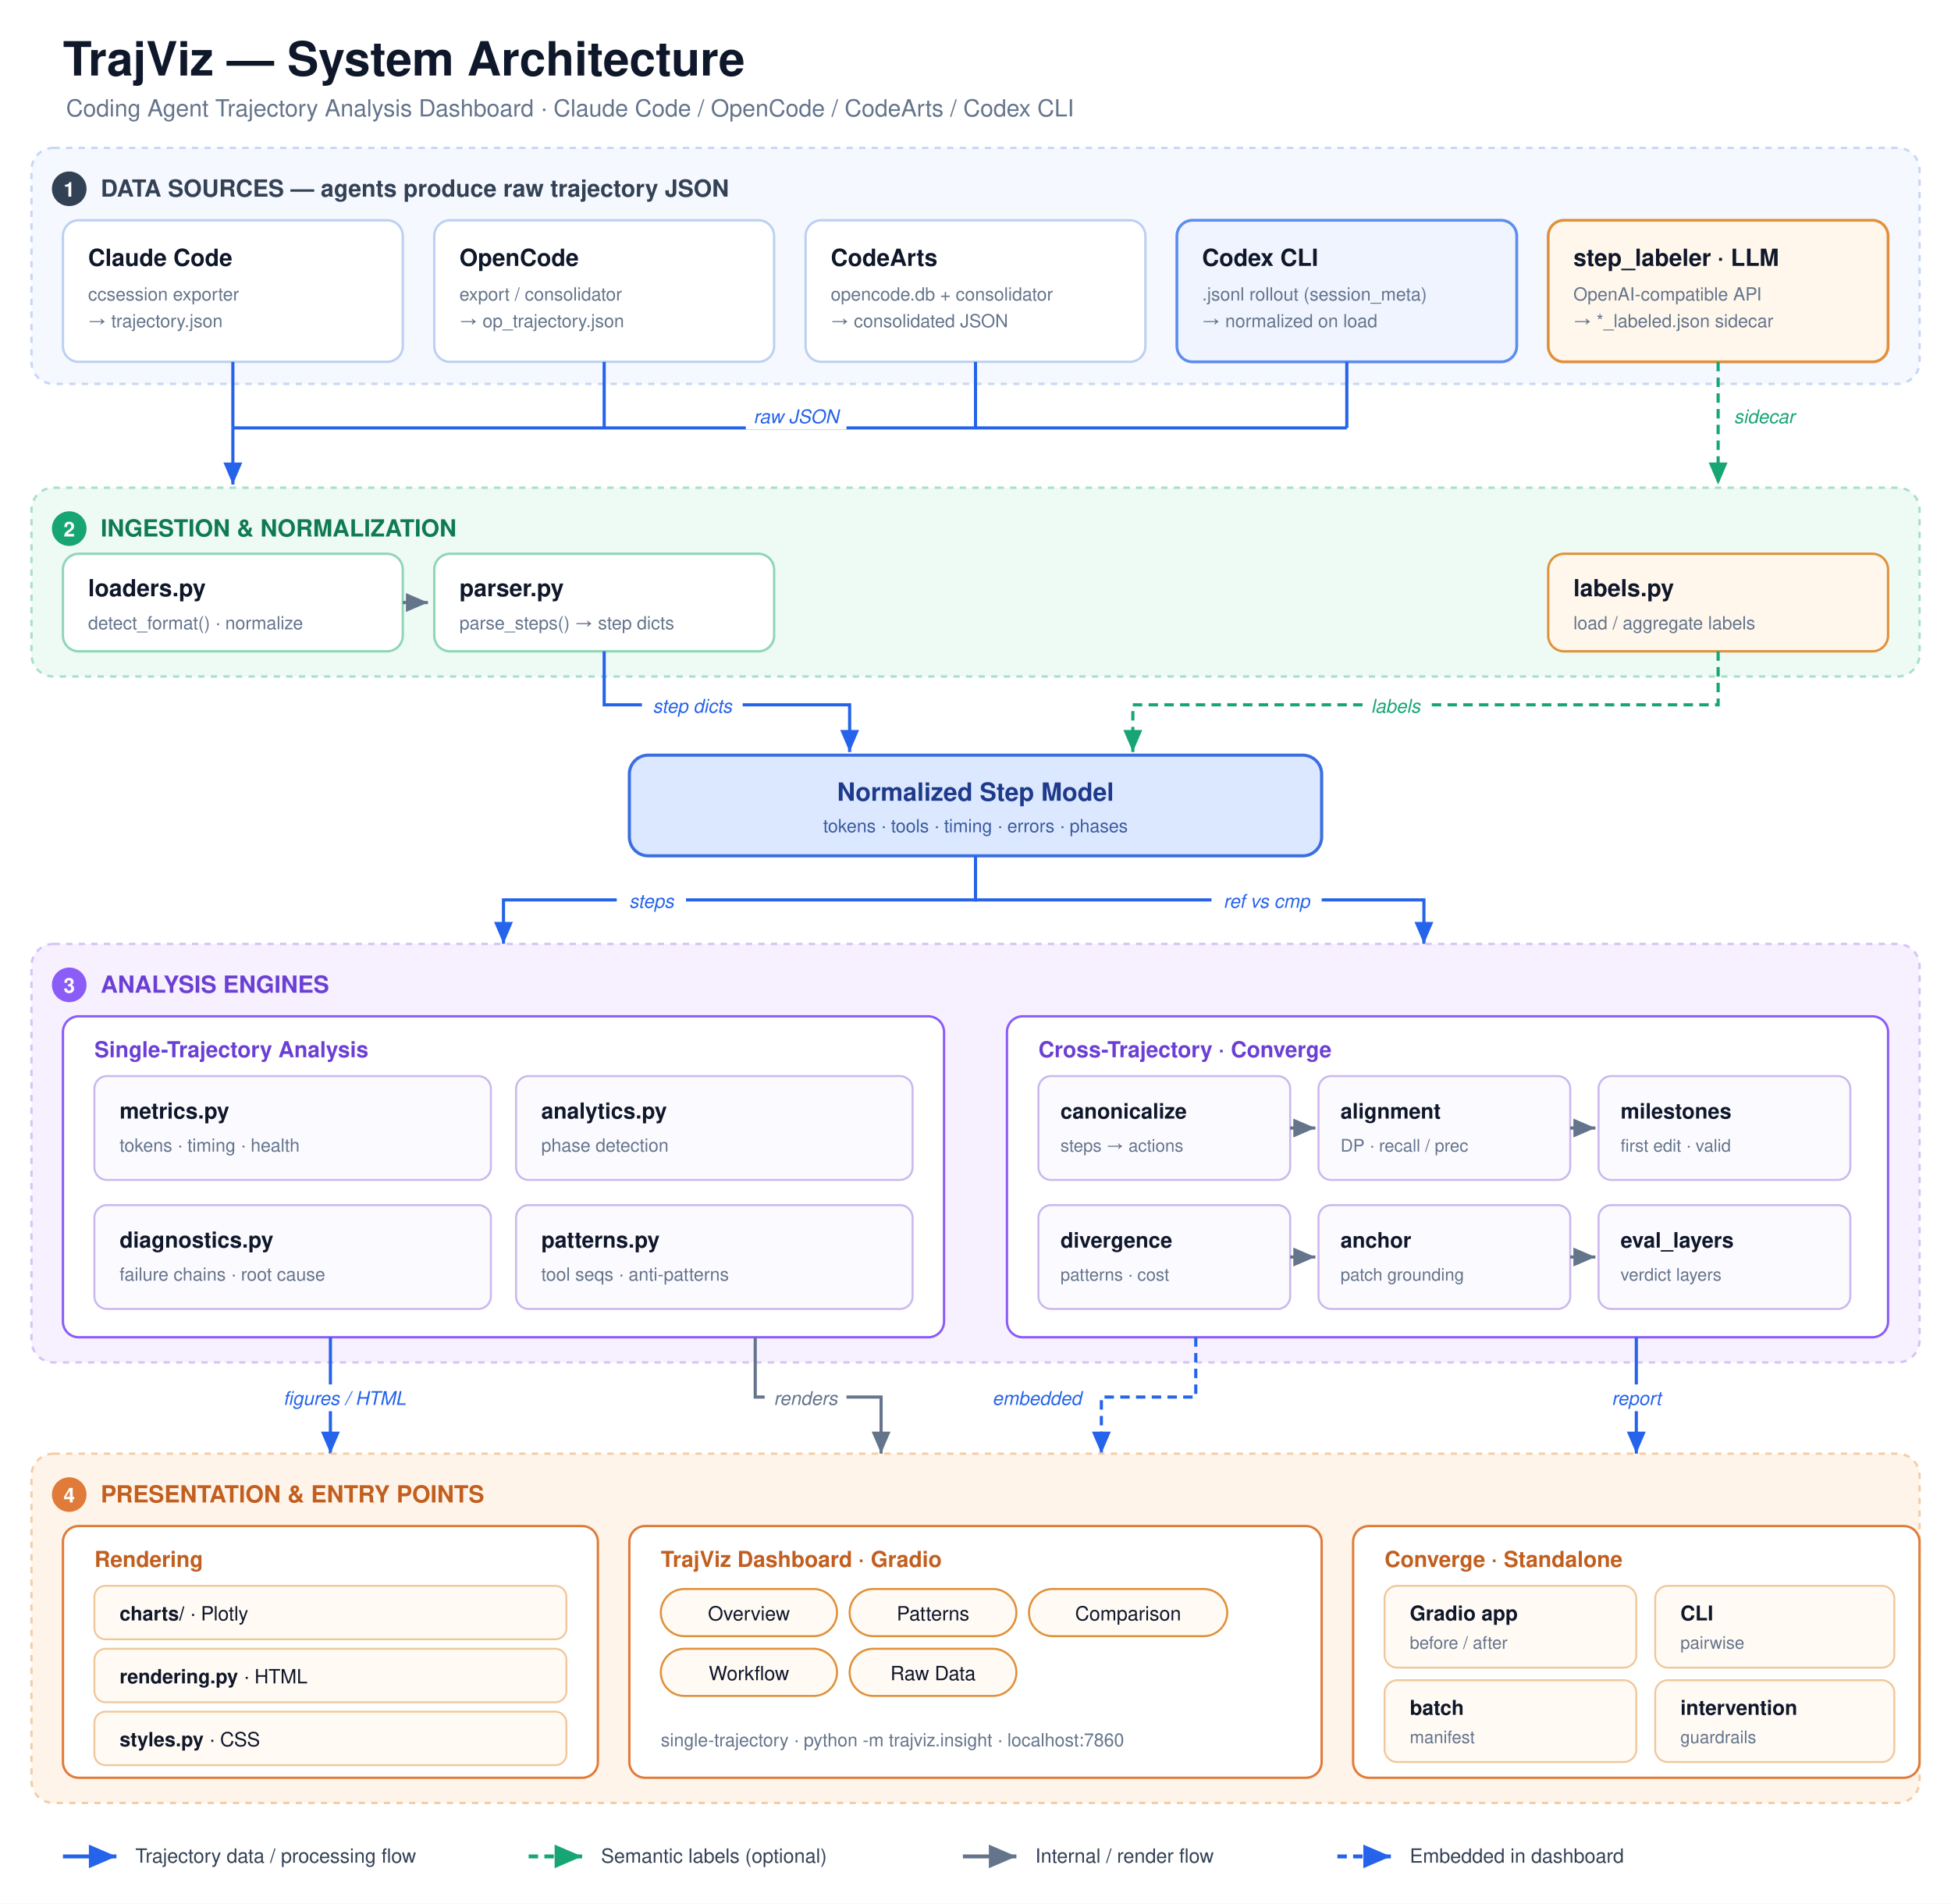
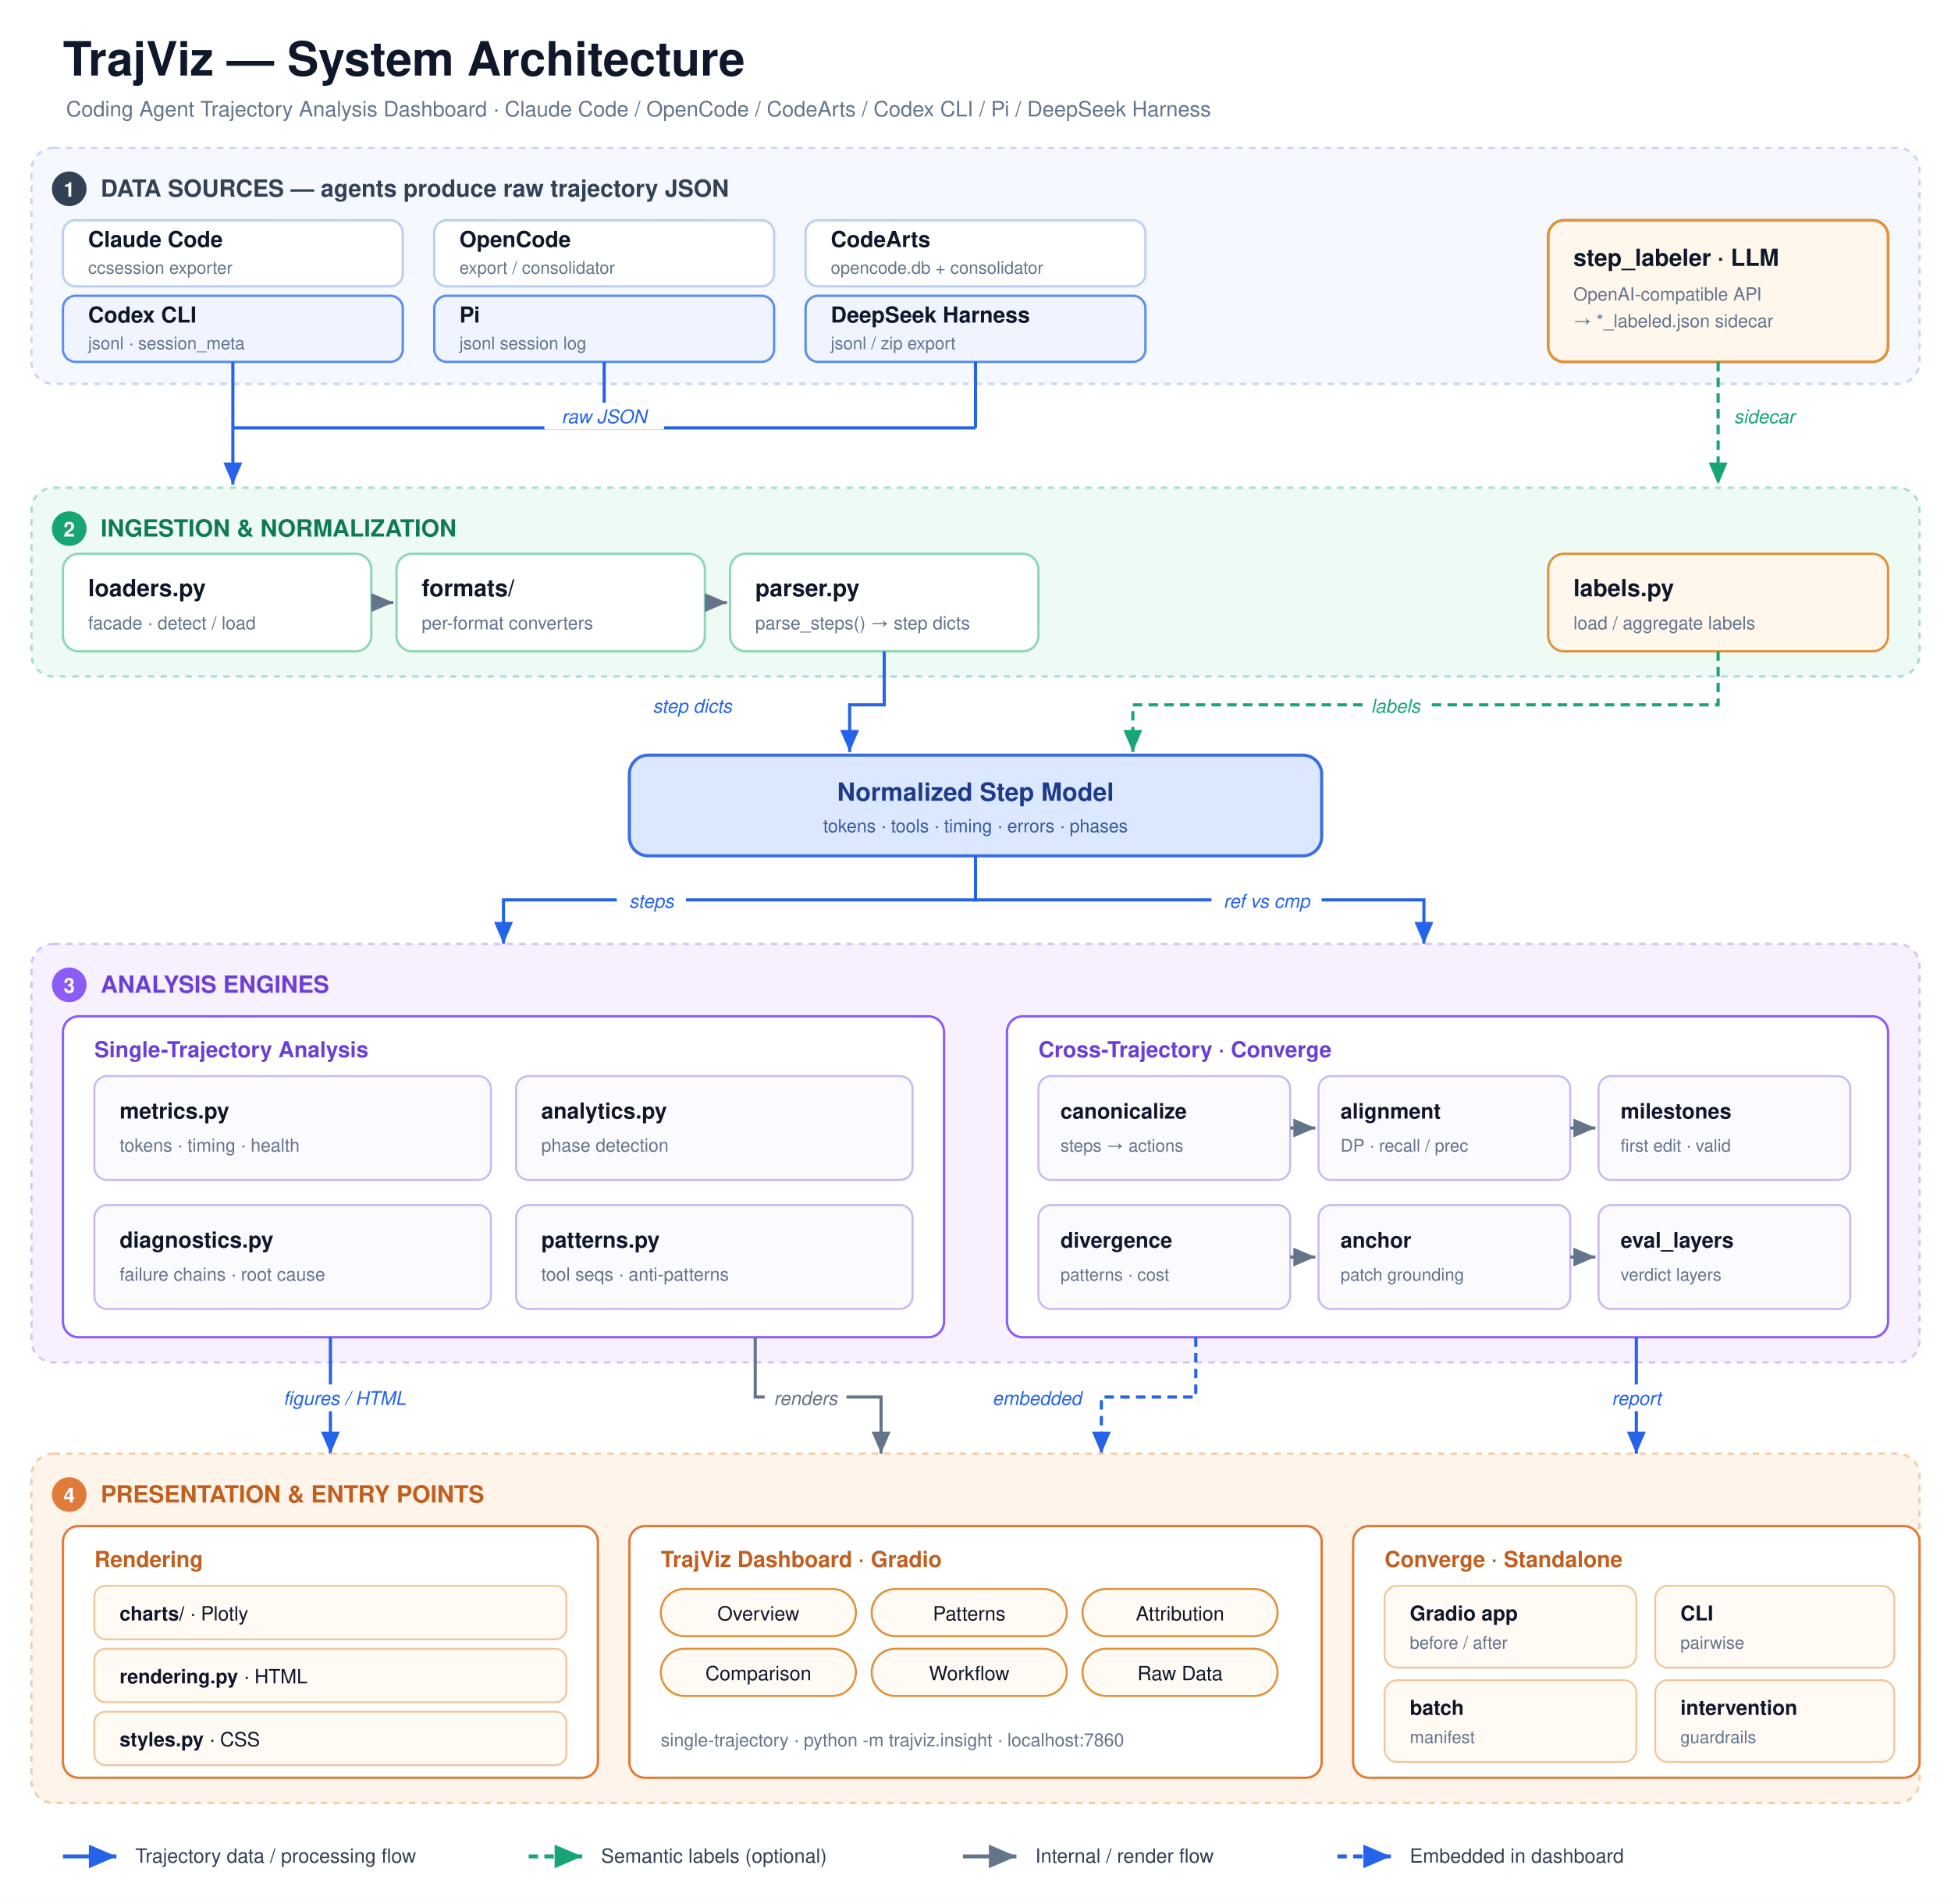
<svg xmlns="http://www.w3.org/2000/svg" viewBox="0 0 1240 1210" font-family="-apple-system, BlinkMacSystemFont, 'Segoe UI', Helvetica, Arial, sans-serif">
  <defs>
    <marker id="ah-blue" markerWidth="9" markerHeight="9" refX="7" refY="3" orient="auto">
      <path d="M0,0 L7,3 L0,6 Z" fill="#2563eb" />
    </marker>
    <marker id="ah-grey" markerWidth="9" markerHeight="9" refX="7" refY="3" orient="auto">
      <path d="M0,0 L7,3 L0,6 Z" fill="#64748b" />
    </marker>
    <marker id="ah-green" markerWidth="9" markerHeight="9" refX="7" refY="3" orient="auto">
      <path d="M0,0 L7,3 L0,6 Z" fill="#17a673" />
    </marker>
  </defs>
  <rect x="0" y="0" width="1240" height="1210" fill="#ffffff" />
  <text x="40" y="48" font-size="30" font-weight="700" fill="#0f172a">TrajViz — System Architecture</text>
-   <text x="42" y="74" font-size="15" fill="#64748b">Coding Agent Trajectory Analysis Dashboard · Claude Code / OpenCode / CodeArts / Codex CLI</text>
+   <text x="42" y="74" font-size="13.5" fill="#64748b">Coding Agent Trajectory Analysis Dashboard · Claude Code / OpenCode / CodeArts / Codex CLI / Pi / DeepSeek Harness</text>
  <rect x="20" y="94" width="1200" height="150" rx="14" fill="#f5f8ff" stroke="#c7d7f5" stroke-width="1.5" stroke-dasharray="4 4" />
  <circle cx="44" cy="120" r="11" fill="#334155" />
  <text x="44" y="125" font-size="13" font-weight="700" fill="#fff" text-anchor="middle">1</text>
  <text x="64" y="125" font-size="15" font-weight="700" fill="#334155">DATA SOURCES — agents produce raw trajectory JSON</text>
-   <rect x="40" y="140" width="216" height="90" rx="10" fill="#ffffff" stroke="#bcd0f0" stroke-width="1.5" />
-   <text x="56" y="169" font-size="15" font-weight="700" fill="#0f172a">Claude Code</text>
-   <text x="56" y="191" font-size="11.5" fill="#64748b">ccsession exporter</text>
-   <text x="56" y="208" font-size="11.5" fill="#64748b">→ trajectory.json</text>
-   <rect x="276" y="140" width="216" height="90" rx="10" fill="#ffffff" stroke="#bcd0f0" stroke-width="1.5" />
-   <text x="292" y="169" font-size="15" font-weight="700" fill="#0f172a">OpenCode</text>
-   <text x="292" y="191" font-size="11.5" fill="#64748b">export / consolidator</text>
-   <text x="292" y="208" font-size="11.5" fill="#64748b">→ op_trajectory.json</text>
-   <rect x="512" y="140" width="216" height="90" rx="10" fill="#ffffff" stroke="#bcd0f0" stroke-width="1.5" />
-   <text x="528" y="169" font-size="15" font-weight="700" fill="#0f172a">CodeArts</text>
-   <text x="528" y="191" font-size="11.5" fill="#64748b">opencode.db + consolidator</text>
-   <text x="528" y="208" font-size="11.5" fill="#64748b">→ consolidated JSON</text>
-   <rect x="748" y="140" width="216" height="90" rx="10" fill="#eff4ff" stroke="#5b8def" stroke-width="1.8" />
-   <text x="764" y="169" font-size="15" font-weight="700" fill="#0f172a">Codex CLI</text>
-   <text x="764" y="191" font-size="11.5" fill="#64748b">.jsonl rollout (session_meta)</text>
-   <text x="764" y="208" font-size="11.5" fill="#64748b">→ normalized on load</text>
+   <rect x="40" y="140" width="216" height="42" rx="8" fill="#ffffff" stroke="#bcd0f0" stroke-width="1.5" />
+   <text x="56" y="157" font-size="14" font-weight="700" fill="#0f172a">Claude Code</text>
+   <text x="56" y="174" font-size="11" fill="#64748b">ccsession exporter</text>
+   <rect x="276" y="140" width="216" height="42" rx="8" fill="#ffffff" stroke="#bcd0f0" stroke-width="1.5" />
+   <text x="292" y="157" font-size="14" font-weight="700" fill="#0f172a">OpenCode</text>
+   <text x="292" y="174" font-size="11" fill="#64748b">export / consolidator</text>
+   <rect x="512" y="140" width="216" height="42" rx="8" fill="#ffffff" stroke="#bcd0f0" stroke-width="1.5" />
+   <text x="528" y="157" font-size="14" font-weight="700" fill="#0f172a">CodeArts</text>
+   <text x="528" y="174" font-size="11" fill="#64748b">opencode.db + consolidator</text>
+   <rect x="40" y="188" width="216" height="42" rx="8" fill="#eff4ff" stroke="#5b8def" stroke-width="1.5" />
+   <text x="56" y="205" font-size="14" font-weight="700" fill="#0f172a">Codex CLI</text>
+   <text x="56" y="222" font-size="11" fill="#64748b">jsonl · session_meta</text>
+   <rect x="276" y="188" width="216" height="42" rx="8" fill="#eff4ff" stroke="#5b8def" stroke-width="1.5" />
+   <text x="292" y="205" font-size="14" font-weight="700" fill="#0f172a">Pi</text>
+   <text x="292" y="222" font-size="11" fill="#64748b">jsonl session log</text>
+   <rect x="512" y="188" width="216" height="42" rx="8" fill="#eff4ff" stroke="#5b8def" stroke-width="1.5" />
+   <text x="528" y="205" font-size="14" font-weight="700" fill="#0f172a">DeepSeek Harness</text>
+   <text x="528" y="222" font-size="11" fill="#64748b">jsonl / zip export</text>
  <rect x="984" y="140" width="216" height="90" rx="10" fill="#fff7ec" stroke="#e0913a" stroke-width="1.8" />
  <text x="1000" y="169" font-size="15" font-weight="700" fill="#0f172a">step_labeler · LLM</text>
  <text x="1000" y="191" font-size="11.5" fill="#64748b">OpenAI-compatible API</text>
  <text x="1000" y="208" font-size="11.5" fill="#64748b">→ *_labeled.json sidecar</text>
  <polyline points="148,230 148,272" fill="none" stroke="#2563eb" stroke-width="2" />
  <polyline points="384,230 384,272" fill="none" stroke="#2563eb" stroke-width="2" />
  <polyline points="620,230 620,272" fill="none" stroke="#2563eb" stroke-width="2" />
-   <polyline points="856,230 856,272" fill="none" stroke="#2563eb" stroke-width="2" />
-   <polyline points="148,272 856,272" fill="none" stroke="#2563eb" stroke-width="2" />
+   <polyline points="148,272 620,272" fill="none" stroke="#2563eb" stroke-width="2" />
  <polyline points="148,272 148,308" fill="none" stroke="#2563eb" stroke-width="2" marker-end="url(#ah-blue)" />
-   <rect x="474" y="256" width="64" height="17" fill="#ffffff" />
-   <text x="506" y="269" font-size="12" fill="#2563eb" font-style="italic" text-anchor="middle">raw JSON</text>
+   <rect x="346" y="256" width="76" height="17" fill="#ffffff" />
+   <text x="384" y="269" font-size="12" fill="#2563eb" font-style="italic" text-anchor="middle">raw JSON</text>
  <polyline points="1092,230 1092,308" fill="none" stroke="#17a673" stroke-width="2" stroke-dasharray="6 4" marker-end="url(#ah-green)" />
  <rect x="1100" y="256" width="52" height="17" fill="#ffffff" />
  <text x="1102" y="269" font-size="12" fill="#17a673" font-style="italic">sidecar</text>
  <rect x="20" y="310" width="1200" height="120" rx="14" fill="#eefaf4" stroke="#a7e0c8" stroke-width="1.5" stroke-dasharray="4 4" />
  <circle cx="44" cy="336" r="11" fill="#17a673" />
  <text x="44" y="341" font-size="13" font-weight="700" fill="#fff" text-anchor="middle">2</text>
  <text x="64" y="341" font-size="15" font-weight="700" fill="#0f7a54">INGESTION &amp; NORMALIZATION</text>
-   <rect x="40" y="352" width="216" height="62" rx="10" fill="#ffffff" stroke="#8fd6b8" stroke-width="1.5" />
+   <rect x="40" y="352" width="196" height="62" rx="10" fill="#ffffff" stroke="#8fd6b8" stroke-width="1.5" />
  <text x="56" y="379" font-size="15" font-weight="700" fill="#0f172a">loaders.py</text>
-   <text x="56" y="400" font-size="11.5" fill="#64748b">detect_format() · normalize</text>
-   <rect x="276" y="352" width="216" height="62" rx="10" fill="#ffffff" stroke="#8fd6b8" stroke-width="1.5" />
-   <text x="292" y="379" font-size="15" font-weight="700" fill="#0f172a">parser.py</text>
-   <text x="292" y="400" font-size="11.5" fill="#64748b">parse_steps() → step dicts</text>
-   <polyline points="256,383 272,383" fill="none" stroke="#64748b" stroke-width="2" marker-end="url(#ah-grey)" />
+   <text x="56" y="400" font-size="11.5" fill="#64748b">facade · detect / load</text>
+   <rect x="252" y="352" width="196" height="62" rx="10" fill="#ffffff" stroke="#8fd6b8" stroke-width="1.5" />
+   <text x="268" y="379" font-size="15" font-weight="700" fill="#0f172a">formats/</text>
+   <text x="268" y="400" font-size="11.5" fill="#64748b">per-format converters</text>
+   <polyline points="236,383 250,383" fill="none" stroke="#64748b" stroke-width="2" marker-end="url(#ah-grey)" />
+   <rect x="464" y="352" width="196" height="62" rx="10" fill="#ffffff" stroke="#8fd6b8" stroke-width="1.5" />
+   <text x="480" y="379" font-size="15" font-weight="700" fill="#0f172a">parser.py</text>
+   <text x="480" y="400" font-size="11.5" fill="#64748b">parse_steps() → step dicts</text>
+   <polyline points="448,383 462,383" fill="none" stroke="#64748b" stroke-width="2" marker-end="url(#ah-grey)" />
  <rect x="984" y="352" width="216" height="62" rx="10" fill="#fff7ec" stroke="#e0913a" stroke-width="1.5" />
  <text x="1000" y="379" font-size="15" font-weight="700" fill="#0f172a">labels.py</text>
  <text x="1000" y="400" font-size="11.5" fill="#64748b">load / aggregate labels</text>
-   <polyline points="384,414 384,448 540,448 540,478" fill="none" stroke="#2563eb" stroke-width="2" marker-end="url(#ah-blue)" />
+   <polyline points="562,414 562,448 540,448 540,478" fill="none" stroke="#2563eb" stroke-width="2" marker-end="url(#ah-blue)" />
  <rect x="408" y="440" width="64" height="17" fill="#ffffff" />
  <text x="440" y="453" font-size="12" fill="#2563eb" font-style="italic" text-anchor="middle">step dicts</text>
  <polyline points="1092,414 1092,448 720,448 720,478" fill="none" stroke="#17a673" stroke-width="2" stroke-dasharray="6 4" marker-end="url(#ah-green)" />
  <rect x="866" y="440" width="42" height="17" fill="#ffffff" />
  <text x="887" y="453" font-size="12" fill="#17a673" font-style="italic" text-anchor="middle">labels</text>
  <rect x="400" y="480" width="440" height="64" rx="12" fill="#dbe8ff" stroke="#3b6fe0" stroke-width="2" />
  <text x="620" y="509" font-size="16" font-weight="700" fill="#1e3a8a" text-anchor="middle">Normalized Step Model</text>
  <text x="620" y="529" font-size="11.5" fill="#3b5b9e" text-anchor="middle">tokens · tools · timing · errors · phases</text>
  <polyline points="620,544 620,572 320,572 320,600" fill="none" stroke="#2563eb" stroke-width="2" marker-end="url(#ah-blue)" />
  <rect x="392" y="564" width="44" height="17" fill="#ffffff" />
  <text x="414" y="577" font-size="12" fill="#2563eb" font-style="italic" text-anchor="middle">steps</text>
  <polyline points="620,544 620,572 905,572 905,600" fill="none" stroke="#2563eb" stroke-width="2" marker-end="url(#ah-blue)" />
  <rect x="770" y="564" width="70" height="17" fill="#ffffff" />
  <text x="805" y="577" font-size="12" fill="#2563eb" font-style="italic" text-anchor="middle">ref vs cmp</text>
  <rect x="20" y="600" width="1200" height="266" rx="14" fill="#f6f0ff" stroke="#d6c4f5" stroke-width="1.5" stroke-dasharray="4 4" />
  <circle cx="44" cy="626" r="11" fill="#8b5cf6" />
  <text x="44" y="631" font-size="13" font-weight="700" fill="#fff" text-anchor="middle">3</text>
  <text x="64" y="631" font-size="15" font-weight="700" fill="#6b3fd4">ANALYSIS ENGINES</text>
  <rect x="40" y="646" width="560" height="204" rx="10" fill="#ffffff" stroke="#8b5cf6" stroke-width="1.5" />
  <text x="60" y="672" font-size="14" font-weight="700" fill="#6b3fd4">Single-Trajectory Analysis</text>
  <rect x="60" y="684" width="252" height="66" rx="8" fill="#fbfaff" stroke="#cbb8ee" stroke-width="1.3" />
  <text x="76" y="711" font-size="14" font-weight="700" fill="#0f172a">metrics.py</text>
  <text x="76" y="732" font-size="11.5" fill="#64748b">tokens · timing · health</text>
  <rect x="328" y="684" width="252" height="66" rx="8" fill="#fbfaff" stroke="#cbb8ee" stroke-width="1.3" />
  <text x="344" y="711" font-size="14" font-weight="700" fill="#0f172a">analytics.py</text>
  <text x="344" y="732" font-size="11.5" fill="#64748b">phase detection</text>
  <rect x="60" y="766" width="252" height="66" rx="8" fill="#fbfaff" stroke="#cbb8ee" stroke-width="1.3" />
  <text x="76" y="793" font-size="14" font-weight="700" fill="#0f172a">diagnostics.py</text>
  <text x="76" y="814" font-size="11.5" fill="#64748b">failure chains · root cause</text>
  <rect x="328" y="766" width="252" height="66" rx="8" fill="#fbfaff" stroke="#cbb8ee" stroke-width="1.3" />
  <text x="344" y="793" font-size="14" font-weight="700" fill="#0f172a">patterns.py</text>
  <text x="344" y="814" font-size="11.5" fill="#64748b">tool seqs · anti-patterns</text>
  <rect x="640" y="646" width="560" height="204" rx="10" fill="#ffffff" stroke="#8b5cf6" stroke-width="1.5" />
  <text x="660" y="672" font-size="14" font-weight="700" fill="#6b3fd4">Cross-Trajectory · Converge</text>
  <rect x="660" y="684" width="160" height="66" rx="8" fill="#fbfaff" stroke="#cbb8ee" stroke-width="1.3" />
  <text x="674" y="711" font-size="13.5" font-weight="700" fill="#0f172a">canonicalize</text>
  <text x="674" y="732" font-size="11" fill="#64748b">steps → actions</text>
  <rect x="838" y="684" width="160" height="66" rx="8" fill="#fbfaff" stroke="#cbb8ee" stroke-width="1.3" />
  <text x="852" y="711" font-size="13.5" font-weight="700" fill="#0f172a">alignment</text>
  <text x="852" y="732" font-size="11" fill="#64748b">DP · recall / prec</text>
  <rect x="1016" y="684" width="160" height="66" rx="8" fill="#fbfaff" stroke="#cbb8ee" stroke-width="1.3" />
  <text x="1030" y="711" font-size="13.5" font-weight="700" fill="#0f172a">milestones</text>
  <text x="1030" y="732" font-size="11" fill="#64748b">first edit · valid</text>
  <polyline points="820,717 836,717" fill="none" stroke="#64748b" stroke-width="2" marker-end="url(#ah-grey)" />
  <polyline points="998,717 1014,717" fill="none" stroke="#64748b" stroke-width="2" marker-end="url(#ah-grey)" />
  <rect x="660" y="766" width="160" height="66" rx="8" fill="#fbfaff" stroke="#cbb8ee" stroke-width="1.3" />
  <text x="674" y="793" font-size="13.5" font-weight="700" fill="#0f172a">divergence</text>
  <text x="674" y="814" font-size="11" fill="#64748b">patterns · cost</text>
  <rect x="838" y="766" width="160" height="66" rx="8" fill="#fbfaff" stroke="#cbb8ee" stroke-width="1.3" />
  <text x="852" y="793" font-size="13.5" font-weight="700" fill="#0f172a">anchor</text>
  <text x="852" y="814" font-size="11" fill="#64748b">patch grounding</text>
  <rect x="1016" y="766" width="160" height="66" rx="8" fill="#fbfaff" stroke="#cbb8ee" stroke-width="1.3" />
  <text x="1030" y="793" font-size="13.5" font-weight="700" fill="#0f172a">eval_layers</text>
  <text x="1030" y="814" font-size="11" fill="#64748b">verdict layers</text>
  <polyline points="820,799 836,799" fill="none" stroke="#64748b" stroke-width="2" marker-end="url(#ah-grey)" />
  <polyline points="998,799 1014,799" fill="none" stroke="#64748b" stroke-width="2" marker-end="url(#ah-grey)" />
  <polyline points="210,850 210,924" fill="none" stroke="#2563eb" stroke-width="2" marker-end="url(#ah-blue)" />
  <rect x="176" y="880" width="86" height="17" fill="#ffffff" />
  <text x="219" y="893" font-size="12" fill="#2563eb" font-style="italic" text-anchor="middle">figures / HTML</text>
  <polyline points="480,850 480,888 560,888 560,924" fill="none" stroke="#64748b" stroke-width="2" marker-end="url(#ah-grey)" />
  <rect x="486" y="880" width="52" height="17" fill="#ffffff" />
  <text x="512" y="893" font-size="12" fill="#64748b" font-style="italic" text-anchor="middle">renders</text>
  <polyline points="760,850 760,888 700,888 700,924" fill="none" stroke="#2563eb" stroke-width="2" stroke-dasharray="6 4" marker-end="url(#ah-blue)" />
  <rect x="626" y="880" width="66" height="17" fill="#ffffff" />
  <text x="659" y="893" font-size="12" fill="#2563eb" font-style="italic" text-anchor="middle">embedded</text>
  <polyline points="1040,850 1040,924" fill="none" stroke="#2563eb" stroke-width="2" marker-end="url(#ah-blue)" />
  <rect x="1016" y="880" width="48" height="17" fill="#ffffff" />
  <text x="1040" y="893" font-size="12" fill="#2563eb" font-style="italic" text-anchor="middle">report</text>
  <rect x="20" y="924" width="1200" height="222" rx="14" fill="#fff4ea" stroke="#f2cea8" stroke-width="1.5" stroke-dasharray="4 4" />
  <circle cx="44" cy="950" r="11" fill="#e07b39" />
  <text x="44" y="955" font-size="13" font-weight="700" fill="#fff" text-anchor="middle">4</text>
  <text x="64" y="955" font-size="15" font-weight="700" fill="#c25f1f">PRESENTATION &amp; ENTRY POINTS</text>
  <rect x="40" y="970" width="340" height="160" rx="10" fill="#ffffff" stroke="#e07b39" stroke-width="1.5" />
  <text x="60" y="996" font-size="14" font-weight="700" fill="#c25f1f">Rendering</text>
  <rect x="60" y="1008" width="300" height="34" rx="7" fill="#fffaf4" stroke="#f0c79b" stroke-width="1.2" />
  <text x="76" y="1030" font-size="12.5" fill="#0f172a">
    <tspan font-weight="700">charts/</tspan> · Plotly</text>
  <rect x="60" y="1048" width="300" height="34" rx="7" fill="#fffaf4" stroke="#f0c79b" stroke-width="1.2" />
  <text x="76" y="1070" font-size="12.5" fill="#0f172a">
    <tspan font-weight="700">rendering.py</tspan> · HTML</text>
  <rect x="60" y="1088" width="300" height="34" rx="7" fill="#fffaf4" stroke="#f0c79b" stroke-width="1.2" />
  <text x="76" y="1110" font-size="12.5" fill="#0f172a">
    <tspan font-weight="700">styles.py</tspan> · CSS</text>
  <rect x="400" y="970" width="440" height="160" rx="10" fill="#ffffff" stroke="#e07b39" stroke-width="1.5" />
  <text x="420" y="996" font-size="14" font-weight="700" fill="#c25f1f">TrajViz Dashboard · Gradio</text>
  <g font-size="12.5">
-     <rect x="420" y="1010" width="112" height="30" rx="15" fill="#fffaf4" stroke="#e0913a" stroke-width="1.3" />
-     <text x="476" y="1030" text-anchor="middle" fill="#0f172a">Overview</text>
-     <rect x="540" y="1010" width="106" height="30" rx="15" fill="#fffaf4" stroke="#e0913a" stroke-width="1.3" />
-     <text x="593" y="1030" text-anchor="middle" fill="#0f172a">Patterns</text>
-     <rect x="654" y="1010" width="126" height="30" rx="15" fill="#fffaf4" stroke="#e0913a" stroke-width="1.3" />
-     <text x="717" y="1030" text-anchor="middle" fill="#0f172a">Comparison</text>
-     <rect x="420" y="1048" width="112" height="30" rx="15" fill="#fffaf4" stroke="#e0913a" stroke-width="1.3" />
-     <text x="476" y="1068" text-anchor="middle" fill="#0f172a">Workflow</text>
-     <rect x="540" y="1048" width="106" height="30" rx="15" fill="#fffaf4" stroke="#e0913a" stroke-width="1.3" />
-     <text x="593" y="1068" text-anchor="middle" fill="#0f172a">Raw Data</text>
+     <rect x="420" y="1010" width="124" height="30" rx="15" fill="#fffaf4" stroke="#e0913a" stroke-width="1.3" />
+     <text x="482" y="1030" text-anchor="middle" fill="#0f172a">Overview</text>
+     <rect x="554" y="1010" width="124" height="30" rx="15" fill="#fffaf4" stroke="#e0913a" stroke-width="1.3" />
+     <text x="616" y="1030" text-anchor="middle" fill="#0f172a">Patterns</text>
+     <rect x="688" y="1010" width="124" height="30" rx="15" fill="#fffaf4" stroke="#e0913a" stroke-width="1.3" />
+     <text x="750" y="1030" text-anchor="middle" fill="#0f172a">Attribution</text>
+     <rect x="420" y="1048" width="124" height="30" rx="15" fill="#fffaf4" stroke="#e0913a" stroke-width="1.3" />
+     <text x="482" y="1068" text-anchor="middle" fill="#0f172a">Comparison</text>
+     <rect x="554" y="1048" width="124" height="30" rx="15" fill="#fffaf4" stroke="#e0913a" stroke-width="1.3" />
+     <text x="616" y="1068" text-anchor="middle" fill="#0f172a">Workflow</text>
+     <rect x="688" y="1048" width="124" height="30" rx="15" fill="#fffaf4" stroke="#e0913a" stroke-width="1.3" />
+     <text x="750" y="1068" text-anchor="middle" fill="#0f172a">Raw Data</text>
  </g>
  <text x="420" y="1110" font-size="11.5" fill="#64748b">single-trajectory · python -m trajviz.insight · localhost:7860</text>
  <rect x="860" y="970" width="360" height="160" rx="10" fill="#ffffff" stroke="#e07b39" stroke-width="1.5" />
  <text x="880" y="996" font-size="14" font-weight="700" fill="#c25f1f">Converge · Standalone</text>
  <rect x="880" y="1008" width="160" height="52" rx="8" fill="#fffaf4" stroke="#f0c79b" stroke-width="1.2" />
  <text x="896" y="1030" font-size="13" font-weight="700" fill="#0f172a">Gradio app</text>
  <text x="896" y="1048" font-size="11" fill="#64748b">before / after</text>
  <rect x="1052" y="1008" width="152" height="52" rx="8" fill="#fffaf4" stroke="#f0c79b" stroke-width="1.2" />
  <text x="1068" y="1030" font-size="13" font-weight="700" fill="#0f172a">CLI</text>
  <text x="1068" y="1048" font-size="11" fill="#64748b">pairwise</text>
  <rect x="880" y="1068" width="160" height="52" rx="8" fill="#fffaf4" stroke="#f0c79b" stroke-width="1.2" />
  <text x="896" y="1090" font-size="13" font-weight="700" fill="#0f172a">batch</text>
  <text x="896" y="1108" font-size="11" fill="#64748b">manifest</text>
  <rect x="1052" y="1068" width="152" height="52" rx="8" fill="#fffaf4" stroke="#f0c79b" stroke-width="1.2" />
  <text x="1068" y="1090" font-size="13" font-weight="700" fill="#0f172a">intervention</text>
  <text x="1068" y="1108" font-size="11" fill="#64748b">guardrails</text>
  <g font-size="12.5" fill="#334155">
    <polyline points="40,1180 74,1180" fill="none" stroke="#2563eb" stroke-width="2.5" marker-end="url(#ah-blue)" />
    <text x="86" y="1184">Trajectory data / processing flow</text>
    <polyline points="336,1180 370,1180" fill="none" stroke="#17a673" stroke-width="2.5" stroke-dasharray="6 4" marker-end="url(#ah-green)" />
    <text x="382" y="1184">Semantic labels (optional)</text>
    <polyline points="612,1180 646,1180" fill="none" stroke="#64748b" stroke-width="2.5" marker-end="url(#ah-grey)" />
    <text x="658" y="1184">Internal / render flow</text>
    <polyline points="850,1180 884,1180" fill="none" stroke="#2563eb" stroke-width="2.5" stroke-dasharray="6 4" marker-end="url(#ah-blue)" />
    <text x="896" y="1184">Embedded in dashboard</text>
  </g>
</svg>
